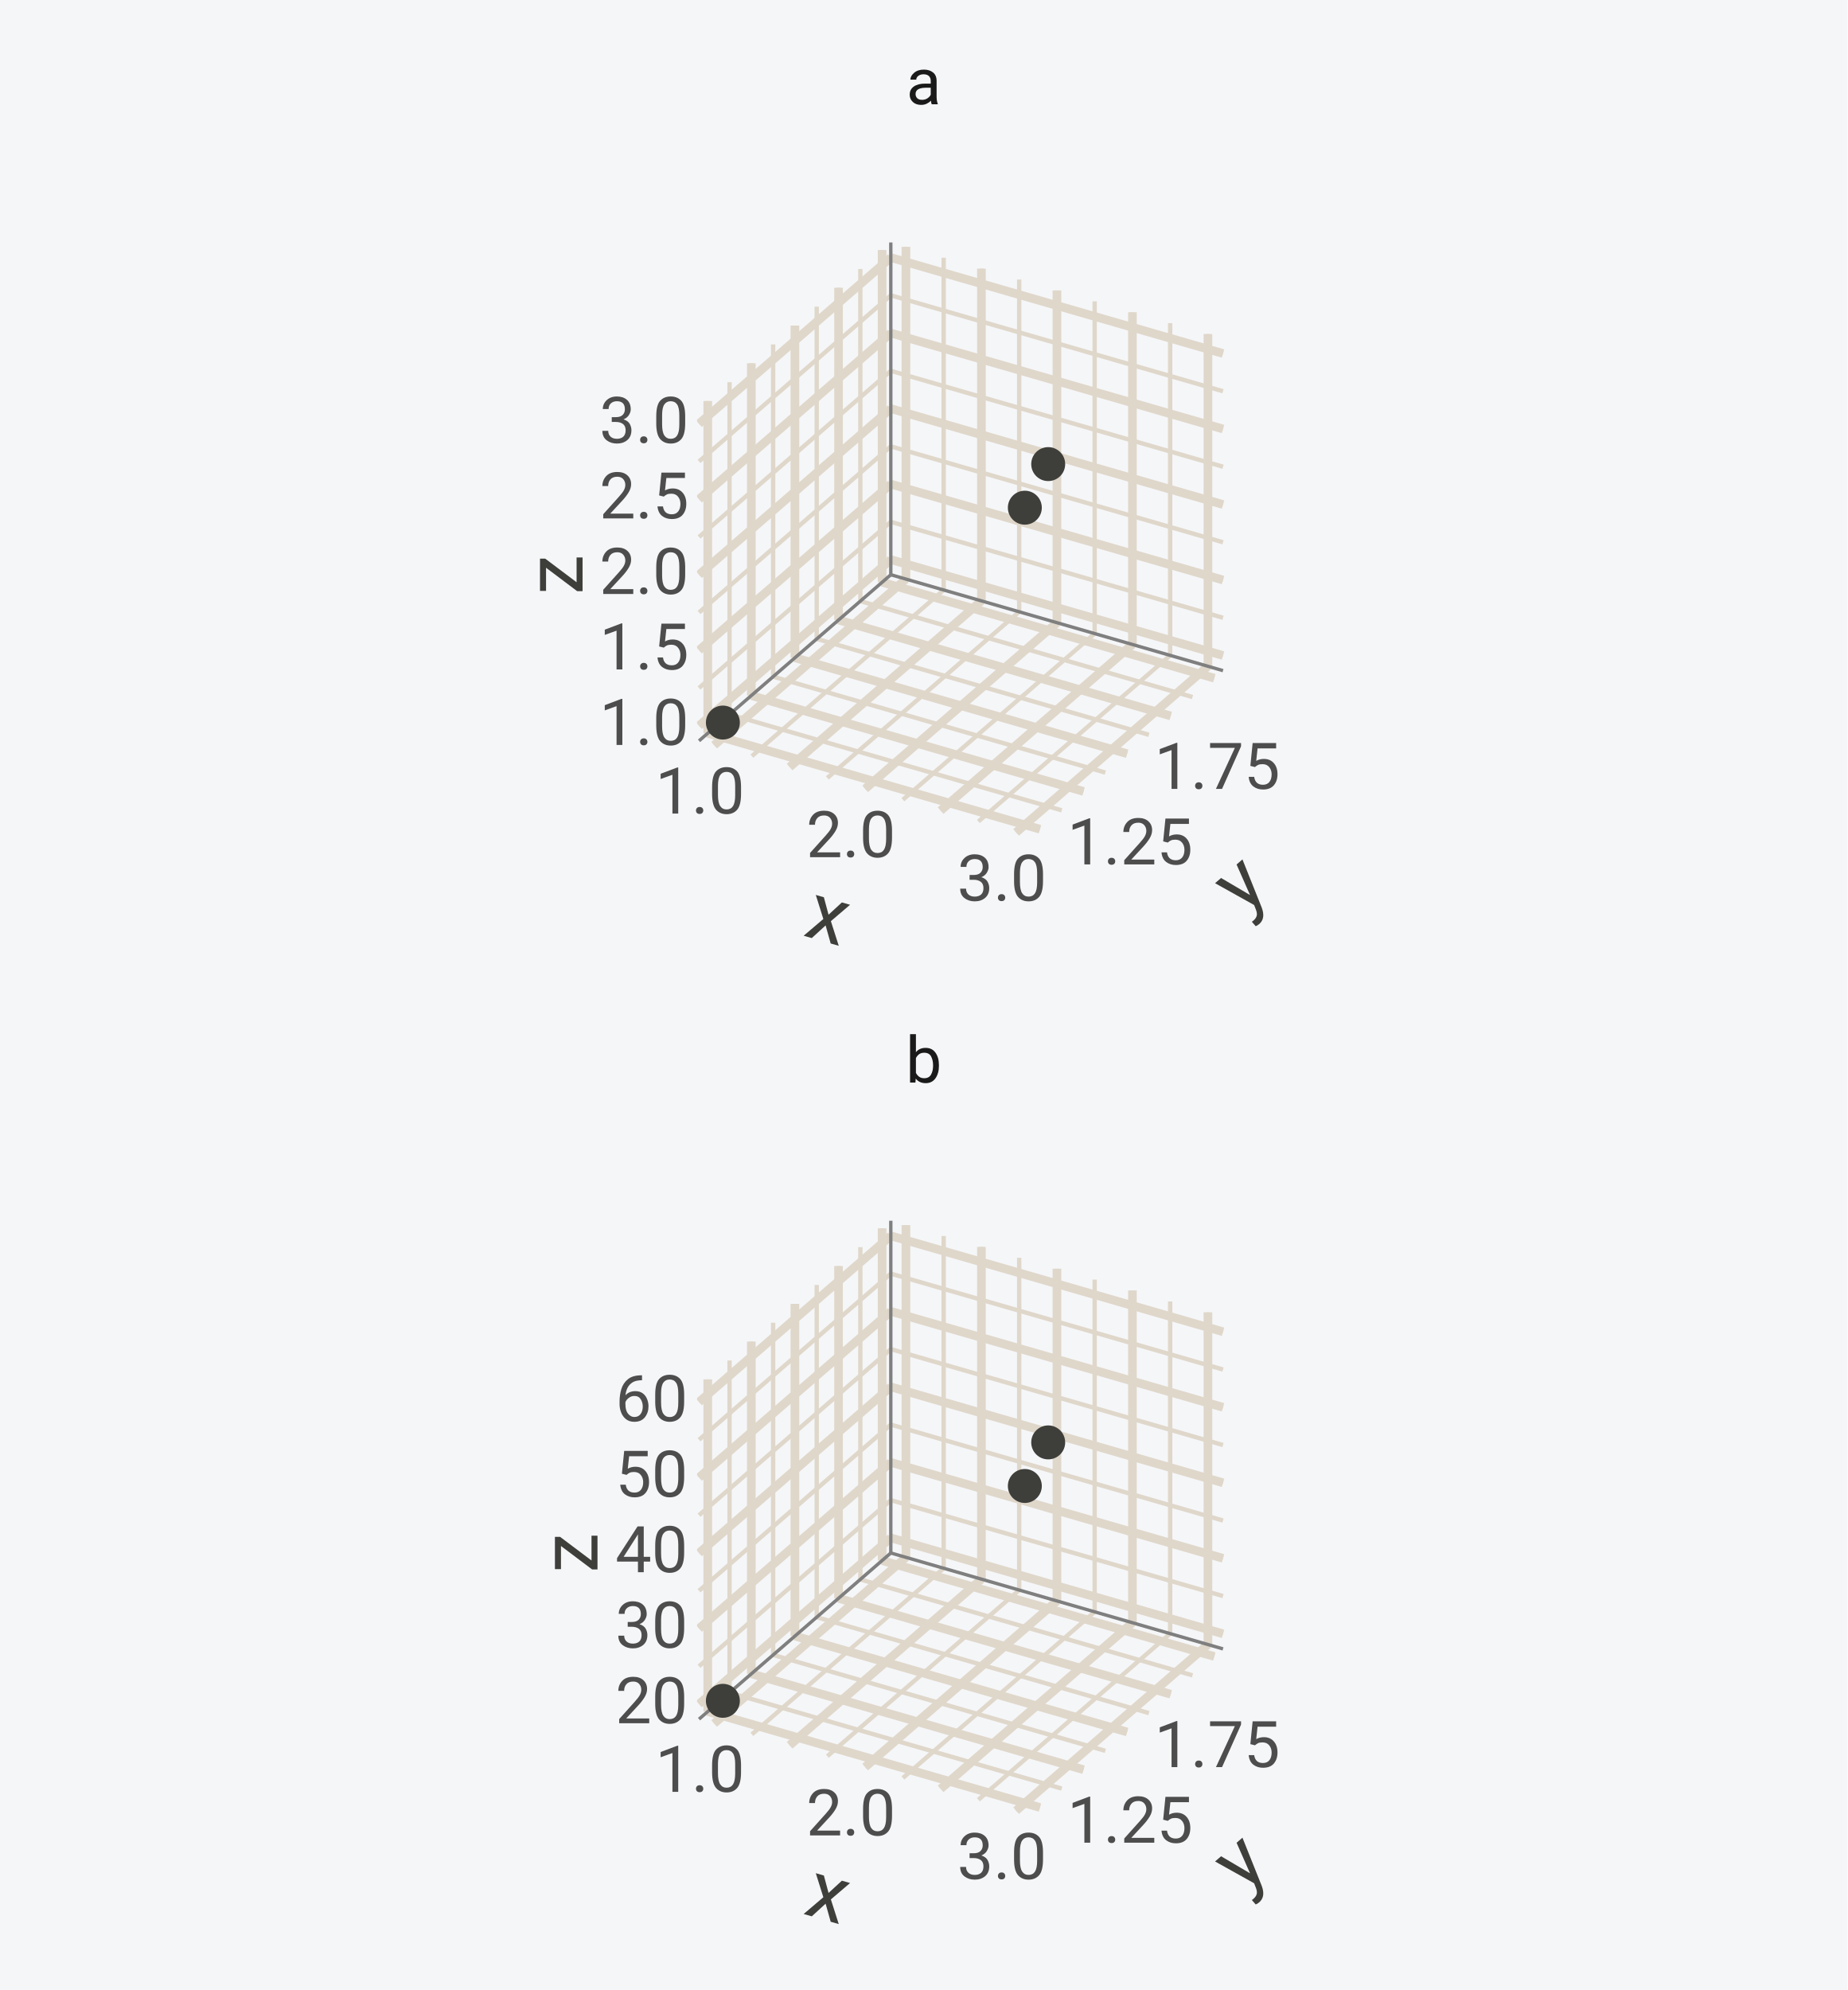
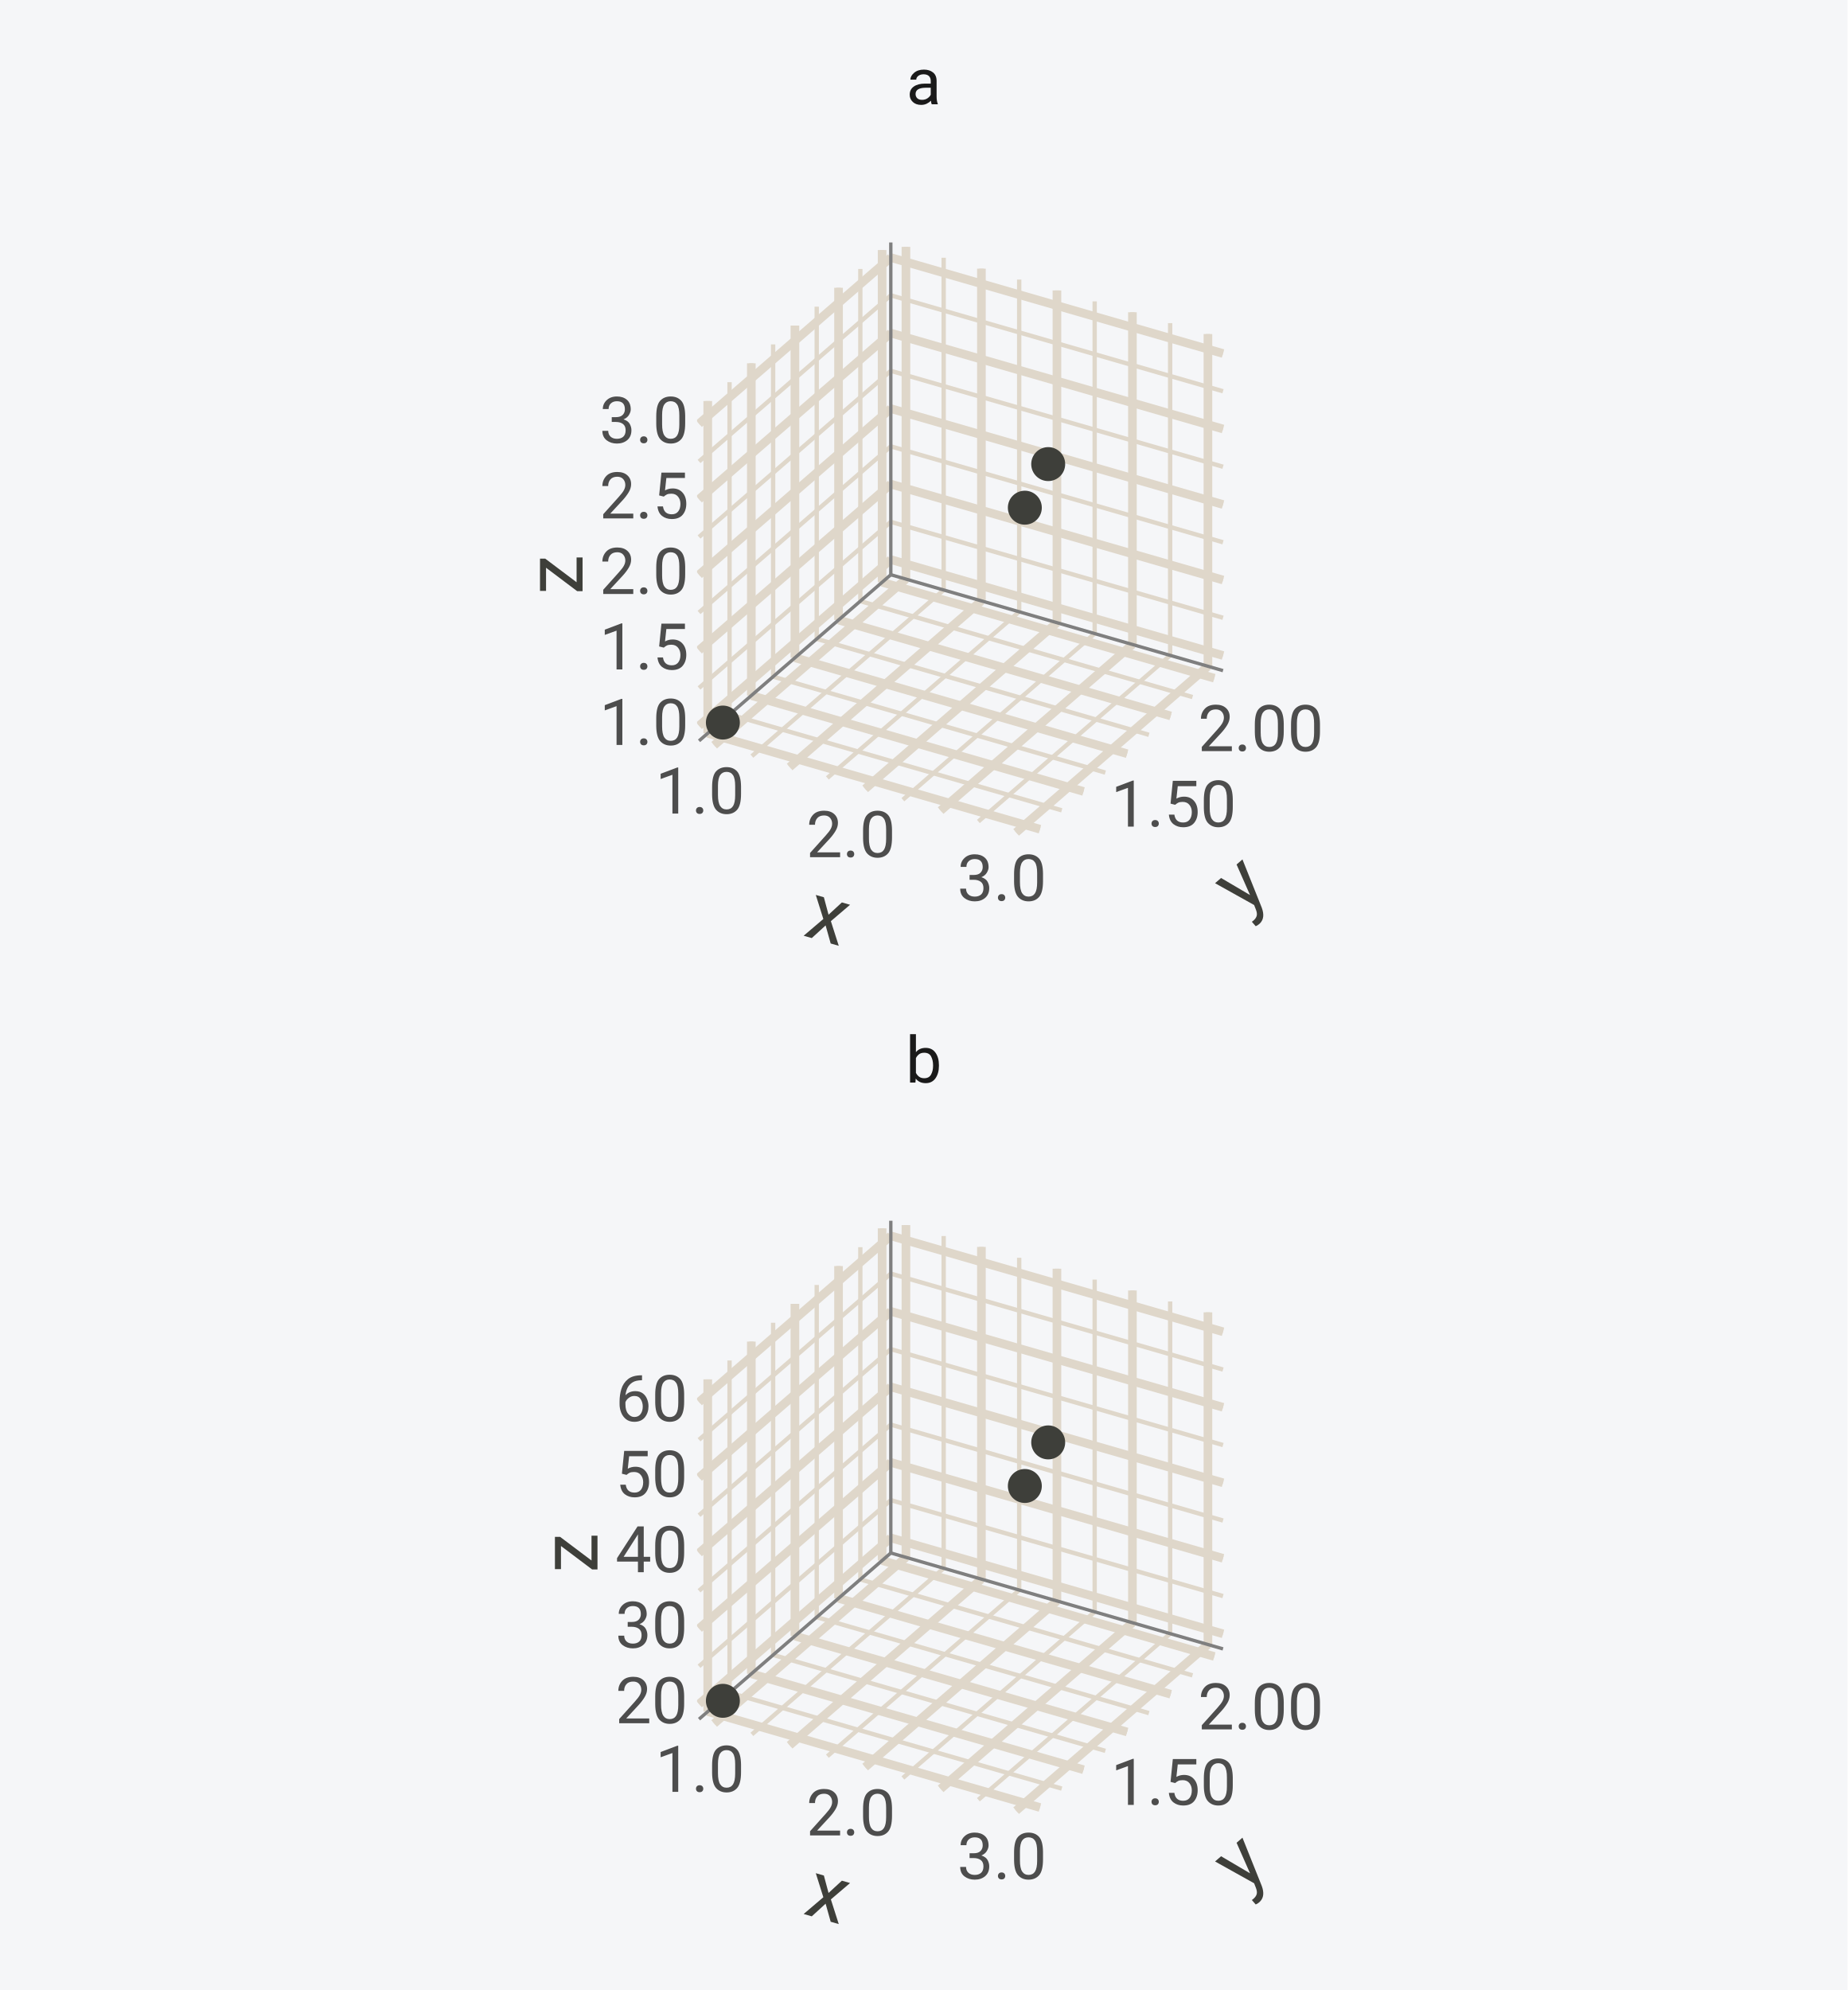
<svg xmlns="http://www.w3.org/2000/svg" width="468.00pt" height="504.00pt" viewBox="0 0 468.00 504.00">
  <g class="svglite">
    <defs>
      <style type="text/css">
    /* theme-aware-processed */
    .svglite line, .svglite polyline, .svglite polygon, .svglite path, .svglite circle {
      fill: none;
      stroke: #3E3F3A;
      stroke-linecap: round;
      stroke-linejoin: round;
      stroke-miterlimit: 10.00;
    }
    .svglite &gt; g &gt; rect {
      fill: none;
      stroke: #3E3F3A;
      stroke-linecap: round;
      stroke-linejoin: round;
      stroke-miterlimit: 10.00;
    }
    .svglite text {
      white-space: pre;
      fill: #3E3F3A;
    }
    .svglite g.glyphgroup path {
      fill: inherit;
      stroke: none;
    }
  </style>
    </defs>
    <rect class="svg-bg" width="100%" height="100%" style="stroke: none; fill: #F5F6F8;" />
    <defs>
      <clipPath id="cpMC4wMHw0NjguMDB8MC4wMHw1MDQuMDA=">
        <rect x="0.00" y="0.00" width="468.00" height="504.00" />
      </clipPath>
    </defs>
    <g clip-path="url(#cpMC4wMHw0NjguMDB8MC4wMHw1MDQuMDA=)">
</g>
    <defs>
      <clipPath id="cpMTE4Ljk1fDM0OS4wNXwwLjAwfDUwNC4wMA==">
        <rect x="118.95" y="0.00" width="230.09" height="504.00" />
      </clipPath>
    </defs>
    <g clip-path="url(#cpMTE4Ljk1fDM0OS4wNXwwLjAwfDUwNC4wMA==)">
      <rect x="118.95" y="0.00" width="230.09" height="504.00" style="stroke-width: 1.65; stroke: none;" />
    </g>
    <g clip-path="url(#cpMC4wMHw0NjguMDB8MC4wMHw1MDQuMDA=)">
      <rect x="127.42" y="34.61" width="213.16" height="213.16" style="stroke-width: 1.65; stroke: none;" />
    </g>
    <defs>
      <clipPath id="cpMTc2LjU3fDMxMC4zMHw0Mi41OHwyMzAuNzU=">
        <rect x="176.57" y="42.58" width="133.73" height="188.17" />
      </clipPath>
    </defs>
    <g clip-path="url(#cpMTc2LjU3fDMxMC4zMHw0Mi41OHwyMzAuNzU=)">
      <polyline points="179.28,185.72 179.28,101.57 " style="stroke-width: 1.10; stroke: #DFD7CA; stroke-linecap: butt;" />
      <polyline points="184.80,180.94 184.80,96.79 " style="stroke-width: 1.10; stroke: #DFD7CA; stroke-linecap: butt;" />
      <polyline points="190.32,176.16 190.32,92.01 " style="stroke-width: 1.10; stroke: #DFD7CA; stroke-linecap: butt;" />
      <polyline points="195.84,171.38 195.84,87.23 " style="stroke-width: 1.10; stroke: #DFD7CA; stroke-linecap: butt;" />
      <polyline points="201.36,166.59 201.36,82.45 " style="stroke-width: 1.10; stroke: #DFD7CA; stroke-linecap: butt;" />
      <polyline points="206.88,161.81 206.88,77.67 " style="stroke-width: 1.10; stroke: #DFD7CA; stroke-linecap: butt;" />
      <polyline points="212.41,157.03 212.41,72.89 " style="stroke-width: 1.10; stroke: #DFD7CA; stroke-linecap: butt;" />
      <polyline points="217.93,152.25 217.93,68.11 " style="stroke-width: 1.10; stroke: #DFD7CA; stroke-linecap: butt;" />
      <polyline points="223.45,147.47 223.45,63.33 " style="stroke-width: 1.10; stroke: #DFD7CA; stroke-linecap: butt;" />
      <polyline points="179.28,185.72 179.28,101.57 " style="stroke-width: 2.19; stroke: #DFD7CA; stroke-linecap: butt;" />
      <polyline points="190.32,176.16 190.32,92.01 " style="stroke-width: 2.19; stroke: #DFD7CA; stroke-linecap: butt;" />
      <polyline points="201.36,166.59 201.36,82.45 " style="stroke-width: 2.19; stroke: #DFD7CA; stroke-linecap: butt;" />
      <polyline points="212.41,157.03 212.41,72.89 " style="stroke-width: 2.19; stroke: #DFD7CA; stroke-linecap: butt;" />
      <polyline points="223.45,147.47 223.45,63.33 " style="stroke-width: 2.19; stroke: #DFD7CA; stroke-linecap: butt;" />
      <polyline points="177.07,183.81 225.65,141.73 " style="stroke-width: 1.10; stroke: #DFD7CA; stroke-linecap: butt;" />
      <polyline points="177.07,174.24 225.65,132.17 " style="stroke-width: 1.10; stroke: #DFD7CA; stroke-linecap: butt;" />
      <polyline points="177.07,164.68 225.65,122.61 " style="stroke-width: 1.10; stroke: #DFD7CA; stroke-linecap: butt;" />
      <polyline points="177.07,155.12 225.65,113.05 " style="stroke-width: 1.10; stroke: #DFD7CA; stroke-linecap: butt;" />
      <polyline points="177.07,145.56 225.65,103.49 " style="stroke-width: 1.10; stroke: #DFD7CA; stroke-linecap: butt;" />
      <polyline points="177.07,136.00 225.65,93.92 " style="stroke-width: 1.10; stroke: #DFD7CA; stroke-linecap: butt;" />
      <polyline points="177.07,126.43 225.65,84.36 " style="stroke-width: 1.10; stroke: #DFD7CA; stroke-linecap: butt;" />
      <polyline points="177.07,116.87 225.65,74.80 " style="stroke-width: 1.10; stroke: #DFD7CA; stroke-linecap: butt;" />
      <polyline points="177.07,107.31 225.65,65.24 " style="stroke-width: 1.10; stroke: #DFD7CA; stroke-linecap: butt;" />
      <polyline points="177.07,183.81 225.65,141.73 " style="stroke-width: 2.19; stroke: #DFD7CA; stroke-linecap: butt;" />
      <polyline points="177.07,164.68 225.65,122.61 " style="stroke-width: 2.19; stroke: #DFD7CA; stroke-linecap: butt;" />
      <polyline points="177.07,145.56 225.65,103.49 " style="stroke-width: 2.19; stroke: #DFD7CA; stroke-linecap: butt;" />
      <polyline points="177.07,126.43 225.65,84.36 " style="stroke-width: 2.19; stroke: #DFD7CA; stroke-linecap: butt;" />
      <polyline points="177.07,107.31 225.65,65.24 " style="stroke-width: 2.19; stroke: #DFD7CA; stroke-linecap: butt;" />
      <polyline points="229.48,146.66 229.48,62.52 " style="stroke-width: 1.10; stroke: #DFD7CA; stroke-linecap: butt;" />
      <polyline points="239.04,149.42 239.04,65.28 " style="stroke-width: 1.10; stroke: #DFD7CA; stroke-linecap: butt;" />
      <polyline points="248.60,152.18 248.60,68.04 " style="stroke-width: 1.10; stroke: #DFD7CA; stroke-linecap: butt;" />
      <polyline points="258.17,154.94 258.17,70.80 " style="stroke-width: 1.10; stroke: #DFD7CA; stroke-linecap: butt;" />
      <polyline points="267.73,157.70 267.73,73.56 " style="stroke-width: 1.10; stroke: #DFD7CA; stroke-linecap: butt;" />
      <polyline points="277.29,160.46 277.29,76.32 " style="stroke-width: 1.10; stroke: #DFD7CA; stroke-linecap: butt;" />
      <polyline points="286.85,163.22 286.85,79.08 " style="stroke-width: 1.10; stroke: #DFD7CA; stroke-linecap: butt;" />
      <polyline points="296.41,165.98 296.41,81.84 " style="stroke-width: 1.10; stroke: #DFD7CA; stroke-linecap: butt;" />
      <polyline points="305.98,168.74 305.98,84.60 " style="stroke-width: 1.10; stroke: #DFD7CA; stroke-linecap: butt;" />
      <polyline points="229.48,146.66 229.48,62.52 " style="stroke-width: 2.19; stroke: #DFD7CA; stroke-linecap: butt;" />
      <polyline points="248.60,152.18 248.60,68.04 " style="stroke-width: 2.19; stroke: #DFD7CA; stroke-linecap: butt;" />
      <polyline points="267.73,157.70 267.73,73.56 " style="stroke-width: 2.19; stroke: #DFD7CA; stroke-linecap: butt;" />
      <polyline points="286.85,163.22 286.85,79.08 " style="stroke-width: 2.19; stroke: #DFD7CA; stroke-linecap: butt;" />
      <polyline points="305.98,168.74 305.98,84.60 " style="stroke-width: 2.19; stroke: #DFD7CA; stroke-linecap: butt;" />
      <polyline points="225.65,141.73 309.80,166.02 " style="stroke-width: 1.10; stroke: #DFD7CA; stroke-linecap: butt;" />
      <polyline points="225.65,132.17 309.80,156.46 " style="stroke-width: 1.10; stroke: #DFD7CA; stroke-linecap: butt;" />
      <polyline points="225.65,122.61 309.80,146.90 " style="stroke-width: 1.10; stroke: #DFD7CA; stroke-linecap: butt;" />
      <polyline points="225.65,113.05 309.80,137.34 " style="stroke-width: 1.10; stroke: #DFD7CA; stroke-linecap: butt;" />
      <polyline points="225.65,103.49 309.80,127.78 " style="stroke-width: 1.10; stroke: #DFD7CA; stroke-linecap: butt;" />
      <polyline points="225.65,93.92 309.80,118.21 " style="stroke-width: 1.10; stroke: #DFD7CA; stroke-linecap: butt;" />
      <polyline points="225.65,84.36 309.80,108.65 " style="stroke-width: 1.10; stroke: #DFD7CA; stroke-linecap: butt;" />
      <polyline points="225.65,74.80 309.80,99.09 " style="stroke-width: 1.10; stroke: #DFD7CA; stroke-linecap: butt;" />
      <polyline points="225.65,65.24 309.80,89.53 " style="stroke-width: 1.10; stroke: #DFD7CA; stroke-linecap: butt;" />
      <polyline points="225.65,141.73 309.80,166.02 " style="stroke-width: 2.19; stroke: #DFD7CA; stroke-linecap: butt;" />
      <polyline points="225.65,122.61 309.80,146.90 " style="stroke-width: 2.19; stroke: #DFD7CA; stroke-linecap: butt;" />
      <polyline points="225.65,103.49 309.80,127.78 " style="stroke-width: 2.19; stroke: #DFD7CA; stroke-linecap: butt;" />
      <polyline points="225.65,84.36 309.80,108.65 " style="stroke-width: 2.19; stroke: #DFD7CA; stroke-linecap: butt;" />
      <polyline points="225.65,65.24 309.80,89.53 " style="stroke-width: 2.19; stroke: #DFD7CA; stroke-linecap: butt;" />
      <polyline points="180.90,188.74 229.48,146.66 " style="stroke-width: 1.10; stroke: #DFD7CA; stroke-linecap: butt;" />
      <polyline points="190.46,191.50 239.04,149.42 " style="stroke-width: 1.10; stroke: #DFD7CA; stroke-linecap: butt;" />
      <polyline points="200.02,194.26 248.60,152.18 " style="stroke-width: 1.10; stroke: #DFD7CA; stroke-linecap: butt;" />
      <polyline points="209.58,197.02 258.17,154.94 " style="stroke-width: 1.10; stroke: #DFD7CA; stroke-linecap: butt;" />
      <polyline points="219.15,199.78 267.73,157.70 " style="stroke-width: 1.10; stroke: #DFD7CA; stroke-linecap: butt;" />
      <polyline points="228.71,202.54 277.29,160.46 " style="stroke-width: 1.10; stroke: #DFD7CA; stroke-linecap: butt;" />
      <polyline points="238.27,205.30 286.85,163.22 " style="stroke-width: 1.10; stroke: #DFD7CA; stroke-linecap: butt;" />
      <polyline points="247.83,208.06 296.41,165.98 " style="stroke-width: 1.10; stroke: #DFD7CA; stroke-linecap: butt;" />
      <polyline points="257.39,210.82 305.98,168.74 " style="stroke-width: 1.10; stroke: #DFD7CA; stroke-linecap: butt;" />
      <polyline points="180.90,188.74 229.48,146.66 " style="stroke-width: 2.19; stroke: #DFD7CA; stroke-linecap: butt;" />
      <polyline points="200.02,194.26 248.60,152.18 " style="stroke-width: 2.19; stroke: #DFD7CA; stroke-linecap: butt;" />
      <polyline points="219.15,199.78 267.73,157.70 " style="stroke-width: 2.19; stroke: #DFD7CA; stroke-linecap: butt;" />
      <polyline points="238.27,205.30 286.85,163.22 " style="stroke-width: 2.19; stroke: #DFD7CA; stroke-linecap: butt;" />
      <polyline points="257.39,210.82 305.98,168.74 " style="stroke-width: 2.19; stroke: #DFD7CA; stroke-linecap: butt;" />
      <polyline points="179.28,185.72 263.43,210.01 " style="stroke-width: 1.10; stroke: #DFD7CA; stroke-linecap: butt;" />
      <polyline points="184.80,180.94 268.95,205.23 " style="stroke-width: 1.10; stroke: #DFD7CA; stroke-linecap: butt;" />
      <polyline points="190.32,176.16 274.47,200.45 " style="stroke-width: 1.10; stroke: #DFD7CA; stroke-linecap: butt;" />
      <polyline points="195.84,171.38 279.99,195.67 " style="stroke-width: 1.10; stroke: #DFD7CA; stroke-linecap: butt;" />
      <polyline points="201.36,166.59 285.51,190.89 " style="stroke-width: 1.10; stroke: #DFD7CA; stroke-linecap: butt;" />
      <polyline points="206.88,161.81 291.03,186.10 " style="stroke-width: 1.10; stroke: #DFD7CA; stroke-linecap: butt;" />
      <polyline points="212.41,157.03 296.55,181.32 " style="stroke-width: 1.10; stroke: #DFD7CA; stroke-linecap: butt;" />
      <polyline points="217.93,152.25 302.07,176.54 " style="stroke-width: 1.10; stroke: #DFD7CA; stroke-linecap: butt;" />
      <polyline points="223.45,147.47 307.59,171.76 " style="stroke-width: 1.10; stroke: #DFD7CA; stroke-linecap: butt;" />
      <polyline points="179.28,185.72 263.43,210.01 " style="stroke-width: 2.19; stroke: #DFD7CA; stroke-linecap: butt;" />
      <polyline points="190.32,176.16 274.47,200.45 " style="stroke-width: 2.19; stroke: #DFD7CA; stroke-linecap: butt;" />
      <polyline points="201.36,166.59 285.51,190.89 " style="stroke-width: 2.19; stroke: #DFD7CA; stroke-linecap: butt;" />
      <polyline points="212.41,157.03 296.55,181.32 " style="stroke-width: 2.19; stroke: #DFD7CA; stroke-linecap: butt;" />
      <polyline points="223.45,147.47 307.59,171.76 " style="stroke-width: 2.19; stroke: #DFD7CA; stroke-linecap: butt;" />
      <polyline points="225.65,145.56 309.80,169.85 " style="stroke-width: 0.85; stroke: #7F7F7F; stroke-linecap: butt;" />
      <polyline points="177.07,187.63 225.65,145.56 " style="stroke-width: 0.85; stroke: #7F7F7F; stroke-linecap: butt;" />
      <polyline points="225.65,145.56 225.65,61.41 " style="stroke-width: 0.85; stroke: #7F7F7F; stroke-linecap: butt;" />
      <circle class="theme-fill-fg" cx="265.52" cy="117.54" r="3.75" style="stroke-width: 1.10; fill: #3E3F3A;" />
      <circle class="theme-fill-fg" cx="183.11" cy="183.00" r="3.75" style="stroke-width: 1.10; fill: #3E3F3A;" />
      <circle class="theme-fill-fg" cx="259.60" cy="128.58" r="3.75" style="stroke-width: 1.10; fill: #3E3F3A;" />
    </g>
    <g clip-path="url(#cpMC4wMHw0NjguMDB8MC4wMHw1MDQuMDA=)">
      <text x="177.31" y="206.05" text-anchor="middle" style="font-size: 1.36em;fill: #4D4D4D; font-family: &quot;Roboto&quot;, -apple-system, BlinkMacSystemFont, &quot;Segoe UI&quot;, system-ui, sans-serif;">1.0</text>
      <text x="215.55" y="217.09" text-anchor="middle" style="font-size: 1.36em;fill: #4D4D4D; font-family: &quot;Roboto&quot;, -apple-system, BlinkMacSystemFont, &quot;Segoe UI&quot;, system-ui, sans-serif;">2.0</text>
      <text x="253.80" y="228.13" text-anchor="middle" style="font-size: 1.36em;fill: #4D4D4D; font-family: &quot;Roboto&quot;, -apple-system, BlinkMacSystemFont, &quot;Segoe UI&quot;, system-ui, sans-serif;">3.0</text>
      <text transform="translate(208.03,238.27) rotate(16)" text-anchor="middle" style="font-size: 1.7em; font-family: &quot;Roboto&quot;, -apple-system, BlinkMacSystemFont, &quot;Segoe UI&quot;, system-ui, sans-serif;">x</text>
-       <text x="286.25" y="218.92" text-anchor="middle" style="font-size: 1.36em;fill: #4D4D4D; font-family: &quot;Roboto&quot;, -apple-system, BlinkMacSystemFont, &quot;Segoe UI&quot;, system-ui, sans-serif;">1.25</text>
-       <text x="308.33" y="199.80" text-anchor="middle" style="font-size: 1.36em;fill: #4D4D4D; font-family: &quot;Roboto&quot;, -apple-system, BlinkMacSystemFont, &quot;Segoe UI&quot;, system-ui, sans-serif;">1.75</text>
+       <text x="297.29" y="209.36" text-anchor="middle" style="font-size: 1.36em;fill: #4D4D4D; font-family: &quot;Roboto&quot;, -apple-system, BlinkMacSystemFont, &quot;Segoe UI&quot;, system-ui, sans-serif;">1.50</text>
+       <text x="319.37" y="190.23" text-anchor="middle" style="font-size: 1.36em;fill: #4D4D4D; font-family: &quot;Roboto&quot;, -apple-system, BlinkMacSystemFont, &quot;Segoe UI&quot;, system-ui, sans-serif;">2.00</text>
      <text transform="translate(318.34,228.80) rotate(-41)" text-anchor="middle" style="font-size: 1.7em; font-family: &quot;Roboto&quot;, -apple-system, BlinkMacSystemFont, &quot;Segoe UI&quot;, system-ui, sans-serif;">y</text>
      <text x="163.16" y="188.67" text-anchor="middle" style="font-size: 1.36em;fill: #4D4D4D; font-family: &quot;Roboto&quot;, -apple-system, BlinkMacSystemFont, &quot;Segoe UI&quot;, system-ui, sans-serif;">1.0</text>
      <text x="163.16" y="169.55" text-anchor="middle" style="font-size: 1.36em;fill: #4D4D4D; font-family: &quot;Roboto&quot;, -apple-system, BlinkMacSystemFont, &quot;Segoe UI&quot;, system-ui, sans-serif;">1.5</text>
      <text x="163.16" y="150.43" text-anchor="middle" style="font-size: 1.36em;fill: #4D4D4D; font-family: &quot;Roboto&quot;, -apple-system, BlinkMacSystemFont, &quot;Segoe UI&quot;, system-ui, sans-serif;">2.0</text>
      <text x="163.16" y="131.30" text-anchor="middle" style="font-size: 1.36em;fill: #4D4D4D; font-family: &quot;Roboto&quot;, -apple-system, BlinkMacSystemFont, &quot;Segoe UI&quot;, system-ui, sans-serif;">2.5</text>
      <text x="163.16" y="112.18" text-anchor="middle" style="font-size: 1.36em;fill: #4D4D4D; font-family: &quot;Roboto&quot;, -apple-system, BlinkMacSystemFont, &quot;Segoe UI&quot;, system-ui, sans-serif;">3.0</text>
      <text transform="translate(147.57,145.56) rotate(-90)" text-anchor="middle" style="font-size: 1.7em; font-family: &quot;Roboto&quot;, -apple-system, BlinkMacSystemFont, &quot;Segoe UI&quot;, system-ui, sans-serif;">z</text>
      <rect x="127.42" y="282.38" width="213.16" height="213.16" style="stroke-width: 1.65; stroke: none;" />
    </g>
    <defs>
      <clipPath id="cpMTc2LjU3fDMxMC4zMHwyOTAuMzV8NDc4LjUy">
        <rect x="176.57" y="290.35" width="133.73" height="188.17" />
      </clipPath>
    </defs>
    <g clip-path="url(#cpMTc2LjU3fDMxMC4zMHwyOTAuMzV8NDc4LjUy)">
      <polyline points="179.28,433.48 179.28,349.34 " style="stroke-width: 1.10; stroke: #DFD7CA; stroke-linecap: butt;" />
      <polyline points="184.80,428.70 184.80,344.56 " style="stroke-width: 1.10; stroke: #DFD7CA; stroke-linecap: butt;" />
      <polyline points="190.32,423.92 190.32,339.78 " style="stroke-width: 1.10; stroke: #DFD7CA; stroke-linecap: butt;" />
      <polyline points="195.84,419.14 195.84,335.00 " style="stroke-width: 1.10; stroke: #DFD7CA; stroke-linecap: butt;" />
      <polyline points="201.36,414.36 201.36,330.22 " style="stroke-width: 1.10; stroke: #DFD7CA; stroke-linecap: butt;" />
      <polyline points="206.88,409.58 206.88,325.43 " style="stroke-width: 1.10; stroke: #DFD7CA; stroke-linecap: butt;" />
      <polyline points="212.41,404.80 212.41,320.65 " style="stroke-width: 1.10; stroke: #DFD7CA; stroke-linecap: butt;" />
      <polyline points="217.93,400.02 217.93,315.87 " style="stroke-width: 1.10; stroke: #DFD7CA; stroke-linecap: butt;" />
      <polyline points="223.45,395.24 223.45,311.09 " style="stroke-width: 1.10; stroke: #DFD7CA; stroke-linecap: butt;" />
      <polyline points="179.28,433.48 179.28,349.34 " style="stroke-width: 2.19; stroke: #DFD7CA; stroke-linecap: butt;" />
      <polyline points="190.32,423.92 190.32,339.78 " style="stroke-width: 2.19; stroke: #DFD7CA; stroke-linecap: butt;" />
      <polyline points="201.36,414.36 201.36,330.22 " style="stroke-width: 2.19; stroke: #DFD7CA; stroke-linecap: butt;" />
      <polyline points="212.41,404.80 212.41,320.65 " style="stroke-width: 2.19; stroke: #DFD7CA; stroke-linecap: butt;" />
      <polyline points="223.45,395.24 223.45,311.09 " style="stroke-width: 2.19; stroke: #DFD7CA; stroke-linecap: butt;" />
      <polyline points="177.07,431.57 225.65,389.50 " style="stroke-width: 1.10; stroke: #DFD7CA; stroke-linecap: butt;" />
      <polyline points="177.07,422.01 225.65,379.94 " style="stroke-width: 1.10; stroke: #DFD7CA; stroke-linecap: butt;" />
      <polyline points="177.07,412.45 225.65,370.38 " style="stroke-width: 1.10; stroke: #DFD7CA; stroke-linecap: butt;" />
      <polyline points="177.07,402.89 225.65,360.81 " style="stroke-width: 1.10; stroke: #DFD7CA; stroke-linecap: butt;" />
      <polyline points="177.07,393.32 225.65,351.25 " style="stroke-width: 1.10; stroke: #DFD7CA; stroke-linecap: butt;" />
      <polyline points="177.07,383.76 225.65,341.69 " style="stroke-width: 1.10; stroke: #DFD7CA; stroke-linecap: butt;" />
      <polyline points="177.07,374.20 225.65,332.13 " style="stroke-width: 1.10; stroke: #DFD7CA; stroke-linecap: butt;" />
      <polyline points="177.07,364.64 225.65,322.57 " style="stroke-width: 1.10; stroke: #DFD7CA; stroke-linecap: butt;" />
      <polyline points="177.07,355.08 225.65,313.00 " style="stroke-width: 1.10; stroke: #DFD7CA; stroke-linecap: butt;" />
      <polyline points="177.07,431.57 225.65,389.50 " style="stroke-width: 2.19; stroke: #DFD7CA; stroke-linecap: butt;" />
      <polyline points="177.07,412.45 225.65,370.38 " style="stroke-width: 2.19; stroke: #DFD7CA; stroke-linecap: butt;" />
      <polyline points="177.07,393.32 225.65,351.25 " style="stroke-width: 2.19; stroke: #DFD7CA; stroke-linecap: butt;" />
      <polyline points="177.07,374.20 225.65,332.13 " style="stroke-width: 2.19; stroke: #DFD7CA; stroke-linecap: butt;" />
      <polyline points="177.07,355.08 225.65,313.00 " style="stroke-width: 2.19; stroke: #DFD7CA; stroke-linecap: butt;" />
      <polyline points="229.48,394.43 229.48,310.28 " style="stroke-width: 1.10; stroke: #DFD7CA; stroke-linecap: butt;" />
      <polyline points="239.04,397.19 239.04,313.04 " style="stroke-width: 1.10; stroke: #DFD7CA; stroke-linecap: butt;" />
      <polyline points="248.60,399.95 248.60,315.80 " style="stroke-width: 1.10; stroke: #DFD7CA; stroke-linecap: butt;" />
      <polyline points="258.17,402.71 258.17,318.56 " style="stroke-width: 1.10; stroke: #DFD7CA; stroke-linecap: butt;" />
      <polyline points="267.73,405.47 267.73,321.32 " style="stroke-width: 1.10; stroke: #DFD7CA; stroke-linecap: butt;" />
      <polyline points="277.29,408.23 277.29,324.08 " style="stroke-width: 1.10; stroke: #DFD7CA; stroke-linecap: butt;" />
      <polyline points="286.85,410.99 286.85,326.84 " style="stroke-width: 1.10; stroke: #DFD7CA; stroke-linecap: butt;" />
      <polyline points="296.41,413.75 296.41,329.61 " style="stroke-width: 1.10; stroke: #DFD7CA; stroke-linecap: butt;" />
      <polyline points="305.98,416.51 305.98,332.37 " style="stroke-width: 1.10; stroke: #DFD7CA; stroke-linecap: butt;" />
      <polyline points="229.48,394.43 229.48,310.28 " style="stroke-width: 2.19; stroke: #DFD7CA; stroke-linecap: butt;" />
      <polyline points="248.60,399.95 248.60,315.80 " style="stroke-width: 2.19; stroke: #DFD7CA; stroke-linecap: butt;" />
      <polyline points="267.73,405.47 267.73,321.32 " style="stroke-width: 2.19; stroke: #DFD7CA; stroke-linecap: butt;" />
      <polyline points="286.85,410.99 286.85,326.84 " style="stroke-width: 2.19; stroke: #DFD7CA; stroke-linecap: butt;" />
      <polyline points="305.98,416.51 305.98,332.37 " style="stroke-width: 2.19; stroke: #DFD7CA; stroke-linecap: butt;" />
      <polyline points="225.65,389.50 309.80,413.79 " style="stroke-width: 1.10; stroke: #DFD7CA; stroke-linecap: butt;" />
      <polyline points="225.65,379.94 309.80,404.23 " style="stroke-width: 1.10; stroke: #DFD7CA; stroke-linecap: butt;" />
      <polyline points="225.65,370.38 309.80,394.67 " style="stroke-width: 1.10; stroke: #DFD7CA; stroke-linecap: butt;" />
      <polyline points="225.65,360.81 309.80,385.10 " style="stroke-width: 1.10; stroke: #DFD7CA; stroke-linecap: butt;" />
      <polyline points="225.65,351.25 309.80,375.54 " style="stroke-width: 1.10; stroke: #DFD7CA; stroke-linecap: butt;" />
      <polyline points="225.65,341.69 309.80,365.98 " style="stroke-width: 1.10; stroke: #DFD7CA; stroke-linecap: butt;" />
      <polyline points="225.65,332.13 309.80,356.42 " style="stroke-width: 1.10; stroke: #DFD7CA; stroke-linecap: butt;" />
      <polyline points="225.65,322.57 309.80,346.86 " style="stroke-width: 1.10; stroke: #DFD7CA; stroke-linecap: butt;" />
      <polyline points="225.65,313.00 309.80,337.29 " style="stroke-width: 1.10; stroke: #DFD7CA; stroke-linecap: butt;" />
      <polyline points="225.65,389.50 309.80,413.79 " style="stroke-width: 2.19; stroke: #DFD7CA; stroke-linecap: butt;" />
      <polyline points="225.65,370.38 309.80,394.67 " style="stroke-width: 2.19; stroke: #DFD7CA; stroke-linecap: butt;" />
      <polyline points="225.65,351.25 309.80,375.54 " style="stroke-width: 2.19; stroke: #DFD7CA; stroke-linecap: butt;" />
      <polyline points="225.65,332.13 309.80,356.42 " style="stroke-width: 2.19; stroke: #DFD7CA; stroke-linecap: butt;" />
      <polyline points="225.65,313.00 309.80,337.29 " style="stroke-width: 2.19; stroke: #DFD7CA; stroke-linecap: butt;" />
      <polyline points="180.90,436.50 229.48,394.43 " style="stroke-width: 1.10; stroke: #DFD7CA; stroke-linecap: butt;" />
      <polyline points="190.46,439.26 239.04,397.19 " style="stroke-width: 1.10; stroke: #DFD7CA; stroke-linecap: butt;" />
      <polyline points="200.02,442.02 248.60,399.95 " style="stroke-width: 1.10; stroke: #DFD7CA; stroke-linecap: butt;" />
      <polyline points="209.58,444.78 258.17,402.71 " style="stroke-width: 1.10; stroke: #DFD7CA; stroke-linecap: butt;" />
      <polyline points="219.15,447.54 267.73,405.47 " style="stroke-width: 1.10; stroke: #DFD7CA; stroke-linecap: butt;" />
      <polyline points="228.71,450.30 277.29,408.23 " style="stroke-width: 1.10; stroke: #DFD7CA; stroke-linecap: butt;" />
      <polyline points="238.27,453.06 286.85,410.99 " style="stroke-width: 1.10; stroke: #DFD7CA; stroke-linecap: butt;" />
      <polyline points="247.83,455.82 296.41,413.75 " style="stroke-width: 1.10; stroke: #DFD7CA; stroke-linecap: butt;" />
      <polyline points="257.39,458.58 305.98,416.51 " style="stroke-width: 1.10; stroke: #DFD7CA; stroke-linecap: butt;" />
      <polyline points="180.90,436.50 229.48,394.43 " style="stroke-width: 2.19; stroke: #DFD7CA; stroke-linecap: butt;" />
      <polyline points="200.02,442.02 248.60,399.95 " style="stroke-width: 2.19; stroke: #DFD7CA; stroke-linecap: butt;" />
      <polyline points="219.15,447.54 267.73,405.47 " style="stroke-width: 2.19; stroke: #DFD7CA; stroke-linecap: butt;" />
      <polyline points="238.27,453.06 286.85,410.99 " style="stroke-width: 2.19; stroke: #DFD7CA; stroke-linecap: butt;" />
      <polyline points="257.39,458.58 305.98,416.51 " style="stroke-width: 2.19; stroke: #DFD7CA; stroke-linecap: butt;" />
      <polyline points="179.28,433.48 263.43,457.78 " style="stroke-width: 1.10; stroke: #DFD7CA; stroke-linecap: butt;" />
      <polyline points="184.80,428.70 268.95,452.99 " style="stroke-width: 1.10; stroke: #DFD7CA; stroke-linecap: butt;" />
      <polyline points="190.32,423.92 274.47,448.21 " style="stroke-width: 1.10; stroke: #DFD7CA; stroke-linecap: butt;" />
      <polyline points="195.84,419.14 279.99,443.43 " style="stroke-width: 1.10; stroke: #DFD7CA; stroke-linecap: butt;" />
      <polyline points="201.36,414.36 285.51,438.65 " style="stroke-width: 1.10; stroke: #DFD7CA; stroke-linecap: butt;" />
      <polyline points="206.88,409.58 291.03,433.87 " style="stroke-width: 1.10; stroke: #DFD7CA; stroke-linecap: butt;" />
      <polyline points="212.41,404.80 296.55,429.09 " style="stroke-width: 1.10; stroke: #DFD7CA; stroke-linecap: butt;" />
      <polyline points="217.93,400.02 302.07,424.31 " style="stroke-width: 1.10; stroke: #DFD7CA; stroke-linecap: butt;" />
      <polyline points="223.45,395.24 307.59,419.53 " style="stroke-width: 1.10; stroke: #DFD7CA; stroke-linecap: butt;" />
      <polyline points="179.28,433.48 263.43,457.78 " style="stroke-width: 2.19; stroke: #DFD7CA; stroke-linecap: butt;" />
      <polyline points="190.32,423.92 274.47,448.21 " style="stroke-width: 2.19; stroke: #DFD7CA; stroke-linecap: butt;" />
      <polyline points="201.36,414.36 285.51,438.65 " style="stroke-width: 2.19; stroke: #DFD7CA; stroke-linecap: butt;" />
      <polyline points="212.41,404.80 296.55,429.09 " style="stroke-width: 2.19; stroke: #DFD7CA; stroke-linecap: butt;" />
      <polyline points="223.45,395.24 307.59,419.53 " style="stroke-width: 2.19; stroke: #DFD7CA; stroke-linecap: butt;" />
      <polyline points="225.65,393.32 309.80,417.61 " style="stroke-width: 0.85; stroke: #7F7F7F; stroke-linecap: butt;" />
      <polyline points="177.07,435.40 225.65,393.32 " style="stroke-width: 0.85; stroke: #7F7F7F; stroke-linecap: butt;" />
      <polyline points="225.65,393.32 225.65,309.18 " style="stroke-width: 0.85; stroke: #7F7F7F; stroke-linecap: butt;" />
      <circle class="theme-fill-fg" cx="265.52" cy="365.31" r="3.75" style="stroke-width: 1.10; fill: #3E3F3A;" />
      <circle class="theme-fill-fg" cx="183.11" cy="430.76" r="3.75" style="stroke-width: 1.10; fill: #3E3F3A;" />
      <circle class="theme-fill-fg" cx="259.60" cy="376.35" r="3.75" style="stroke-width: 1.10; fill: #3E3F3A;" />
    </g>
    <g clip-path="url(#cpMC4wMHw0NjguMDB8MC4wMHw1MDQuMDA=)">
      <text x="177.31" y="453.81" text-anchor="middle" style="font-size: 1.36em;fill: #4D4D4D; font-family: &quot;Roboto&quot;, -apple-system, BlinkMacSystemFont, &quot;Segoe UI&quot;, system-ui, sans-serif;">1.0</text>
      <text x="215.55" y="464.85" text-anchor="middle" style="font-size: 1.36em;fill: #4D4D4D; font-family: &quot;Roboto&quot;, -apple-system, BlinkMacSystemFont, &quot;Segoe UI&quot;, system-ui, sans-serif;">2.0</text>
      <text x="253.80" y="475.90" text-anchor="middle" style="font-size: 1.36em;fill: #4D4D4D; font-family: &quot;Roboto&quot;, -apple-system, BlinkMacSystemFont, &quot;Segoe UI&quot;, system-ui, sans-serif;">3.0</text>
      <text transform="translate(208.03,486.03) rotate(16)" text-anchor="middle" style="font-size: 1.7em; font-family: &quot;Roboto&quot;, -apple-system, BlinkMacSystemFont, &quot;Segoe UI&quot;, system-ui, sans-serif;">x</text>
-       <text x="286.25" y="466.69" text-anchor="middle" style="font-size: 1.36em;fill: #4D4D4D; font-family: &quot;Roboto&quot;, -apple-system, BlinkMacSystemFont, &quot;Segoe UI&quot;, system-ui, sans-serif;">1.25</text>
-       <text x="308.33" y="447.56" text-anchor="middle" style="font-size: 1.36em;fill: #4D4D4D; font-family: &quot;Roboto&quot;, -apple-system, BlinkMacSystemFont, &quot;Segoe UI&quot;, system-ui, sans-serif;">1.75</text>
+       <text x="297.29" y="457.12" text-anchor="middle" style="font-size: 1.36em;fill: #4D4D4D; font-family: &quot;Roboto&quot;, -apple-system, BlinkMacSystemFont, &quot;Segoe UI&quot;, system-ui, sans-serif;">1.50</text>
+       <text x="319.37" y="438.00" text-anchor="middle" style="font-size: 1.36em;fill: #4D4D4D; font-family: &quot;Roboto&quot;, -apple-system, BlinkMacSystemFont, &quot;Segoe UI&quot;, system-ui, sans-serif;">2.00</text>
      <text transform="translate(318.34,476.56) rotate(-41)" text-anchor="middle" style="font-size: 1.7em; font-family: &quot;Roboto&quot;, -apple-system, BlinkMacSystemFont, &quot;Segoe UI&quot;, system-ui, sans-serif;">y</text>
      <text x="165.05" y="436.44" text-anchor="middle" style="font-size: 1.36em;fill: #4D4D4D; font-family: &quot;Roboto&quot;, -apple-system, BlinkMacSystemFont, &quot;Segoe UI&quot;, system-ui, sans-serif;">20</text>
      <text x="165.05" y="417.32" text-anchor="middle" style="font-size: 1.36em;fill: #4D4D4D; font-family: &quot;Roboto&quot;, -apple-system, BlinkMacSystemFont, &quot;Segoe UI&quot;, system-ui, sans-serif;">30</text>
      <text x="165.05" y="398.19" text-anchor="middle" style="font-size: 1.36em;fill: #4D4D4D; font-family: &quot;Roboto&quot;, -apple-system, BlinkMacSystemFont, &quot;Segoe UI&quot;, system-ui, sans-serif;">40</text>
      <text x="165.05" y="379.07" text-anchor="middle" style="font-size: 1.36em;fill: #4D4D4D; font-family: &quot;Roboto&quot;, -apple-system, BlinkMacSystemFont, &quot;Segoe UI&quot;, system-ui, sans-serif;">50</text>
      <text x="165.05" y="359.94" text-anchor="middle" style="font-size: 1.36em;fill: #4D4D4D; font-family: &quot;Roboto&quot;, -apple-system, BlinkMacSystemFont, &quot;Segoe UI&quot;, system-ui, sans-serif;">60</text>
      <text transform="translate(151.35,393.32) rotate(-90)" text-anchor="middle" style="font-size: 1.7em; font-family: &quot;Roboto&quot;, -apple-system, BlinkMacSystemFont, &quot;Segoe UI&quot;, system-ui, sans-serif;">z</text>
    </g>
    <defs>
      <clipPath id="cpMTI3LjQyfDM0MC41OHwyNTYuMjN8MjgyLjM4">
        <rect x="127.42" y="256.23" width="213.16" height="26.14" />
      </clipPath>
    </defs>
    <g clip-path="url(#cpMTI3LjQyfDM0MC41OHwyNTYuMjN8MjgyLjM4)">
      <text x="234.00" y="274.17" text-anchor="middle" style="font-size: 1.36em;fill: #1A1A1A; font-family: &quot;Roboto&quot;, -apple-system, BlinkMacSystemFont, &quot;Segoe UI&quot;, system-ui, sans-serif;">b</text>
    </g>
    <g clip-path="url(#cpMC4wMHw0NjguMDB8MC4wMHw1MDQuMDA=)">
</g>
    <defs>
      <clipPath id="cpMTI3LjQyfDM0MC41OHw4LjQ3fDM0LjYx">
        <rect x="127.42" y="8.47" width="213.16" height="26.14" />
      </clipPath>
    </defs>
    <g clip-path="url(#cpMTI3LjQyfDM0MC41OHw4LjQ3fDM0LjYx)">
      <text x="234.00" y="26.41" text-anchor="middle" style="font-size: 1.36em;fill: #1A1A1A; font-family: &quot;Roboto&quot;, -apple-system, BlinkMacSystemFont, &quot;Segoe UI&quot;, system-ui, sans-serif;">a</text>
    </g>
    <g clip-path="url(#cpMC4wMHw0NjguMDB8MC4wMHw1MDQuMDA=)">
</g>
  </g>
</svg>
